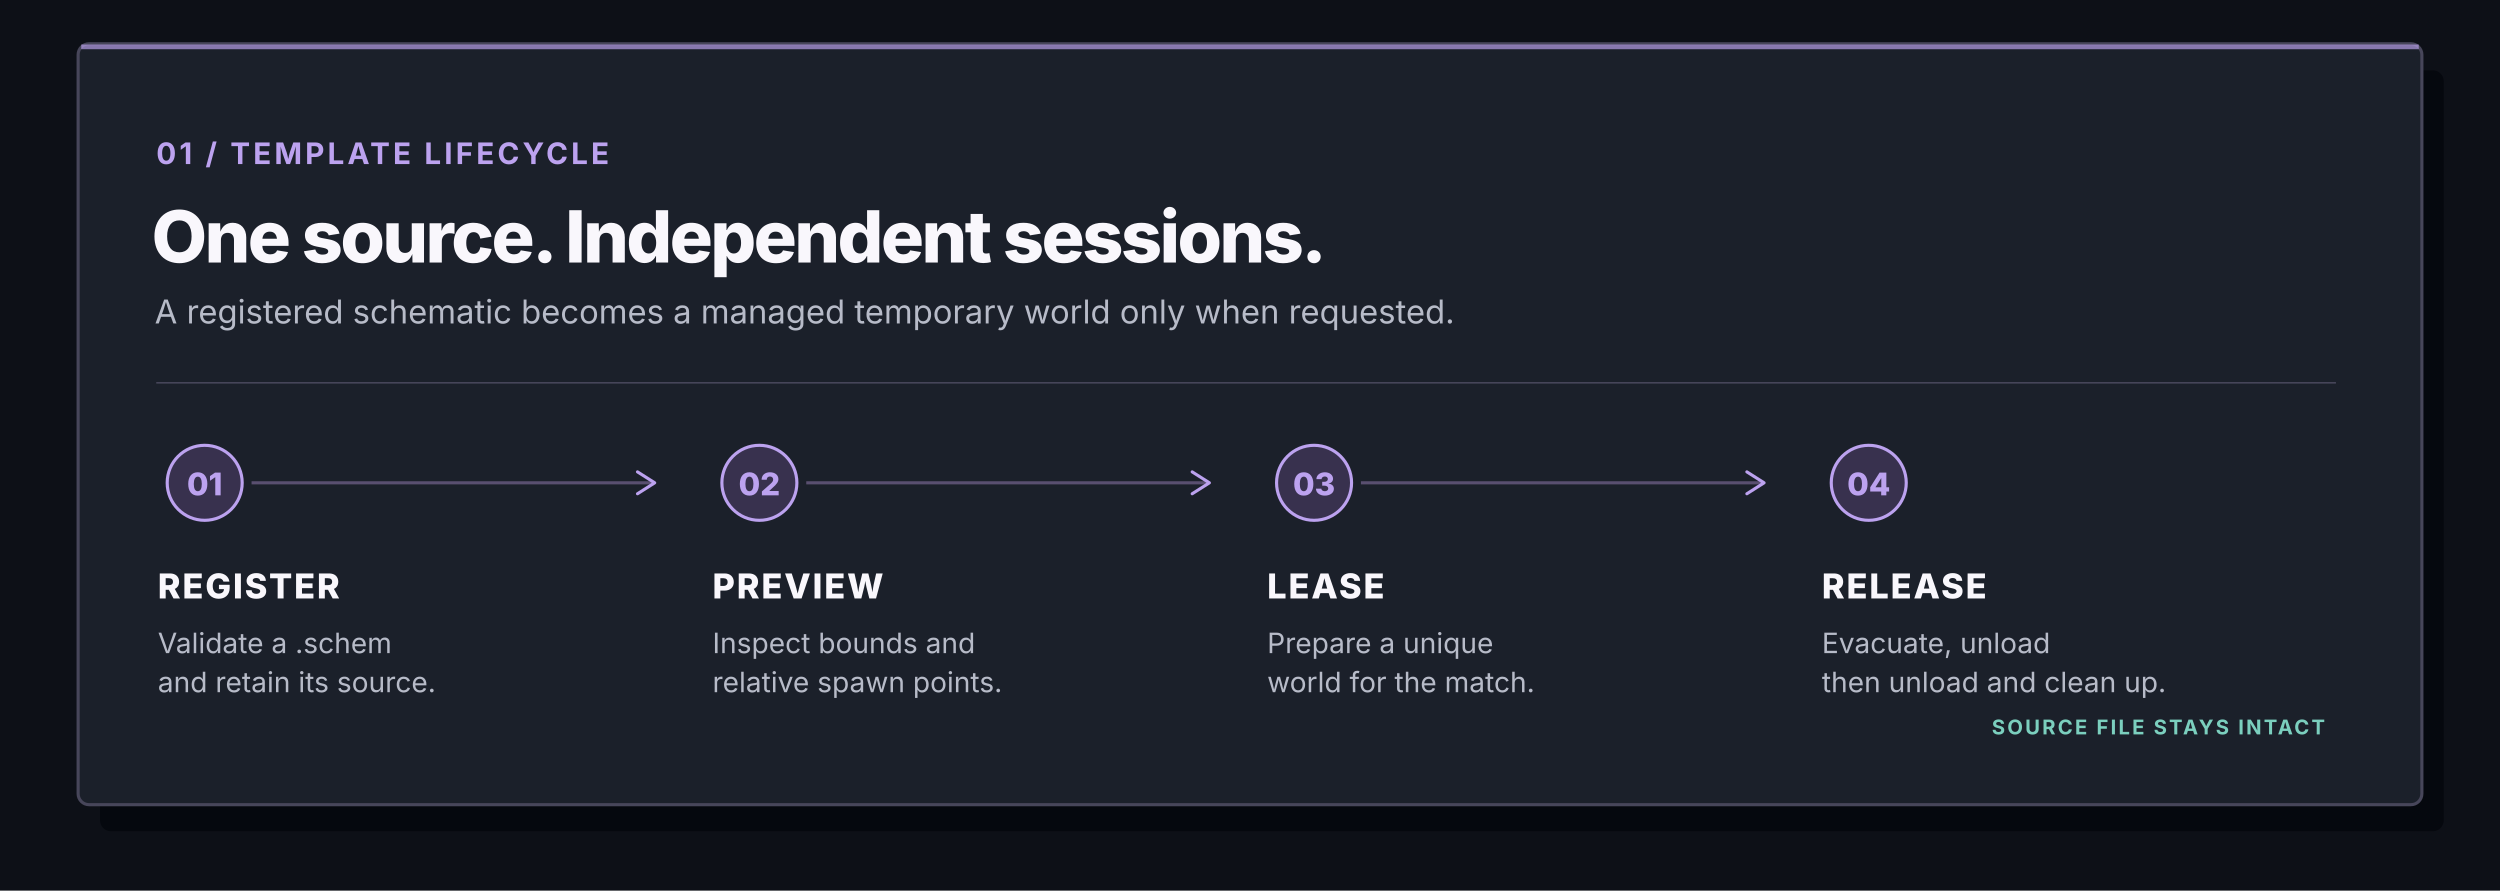
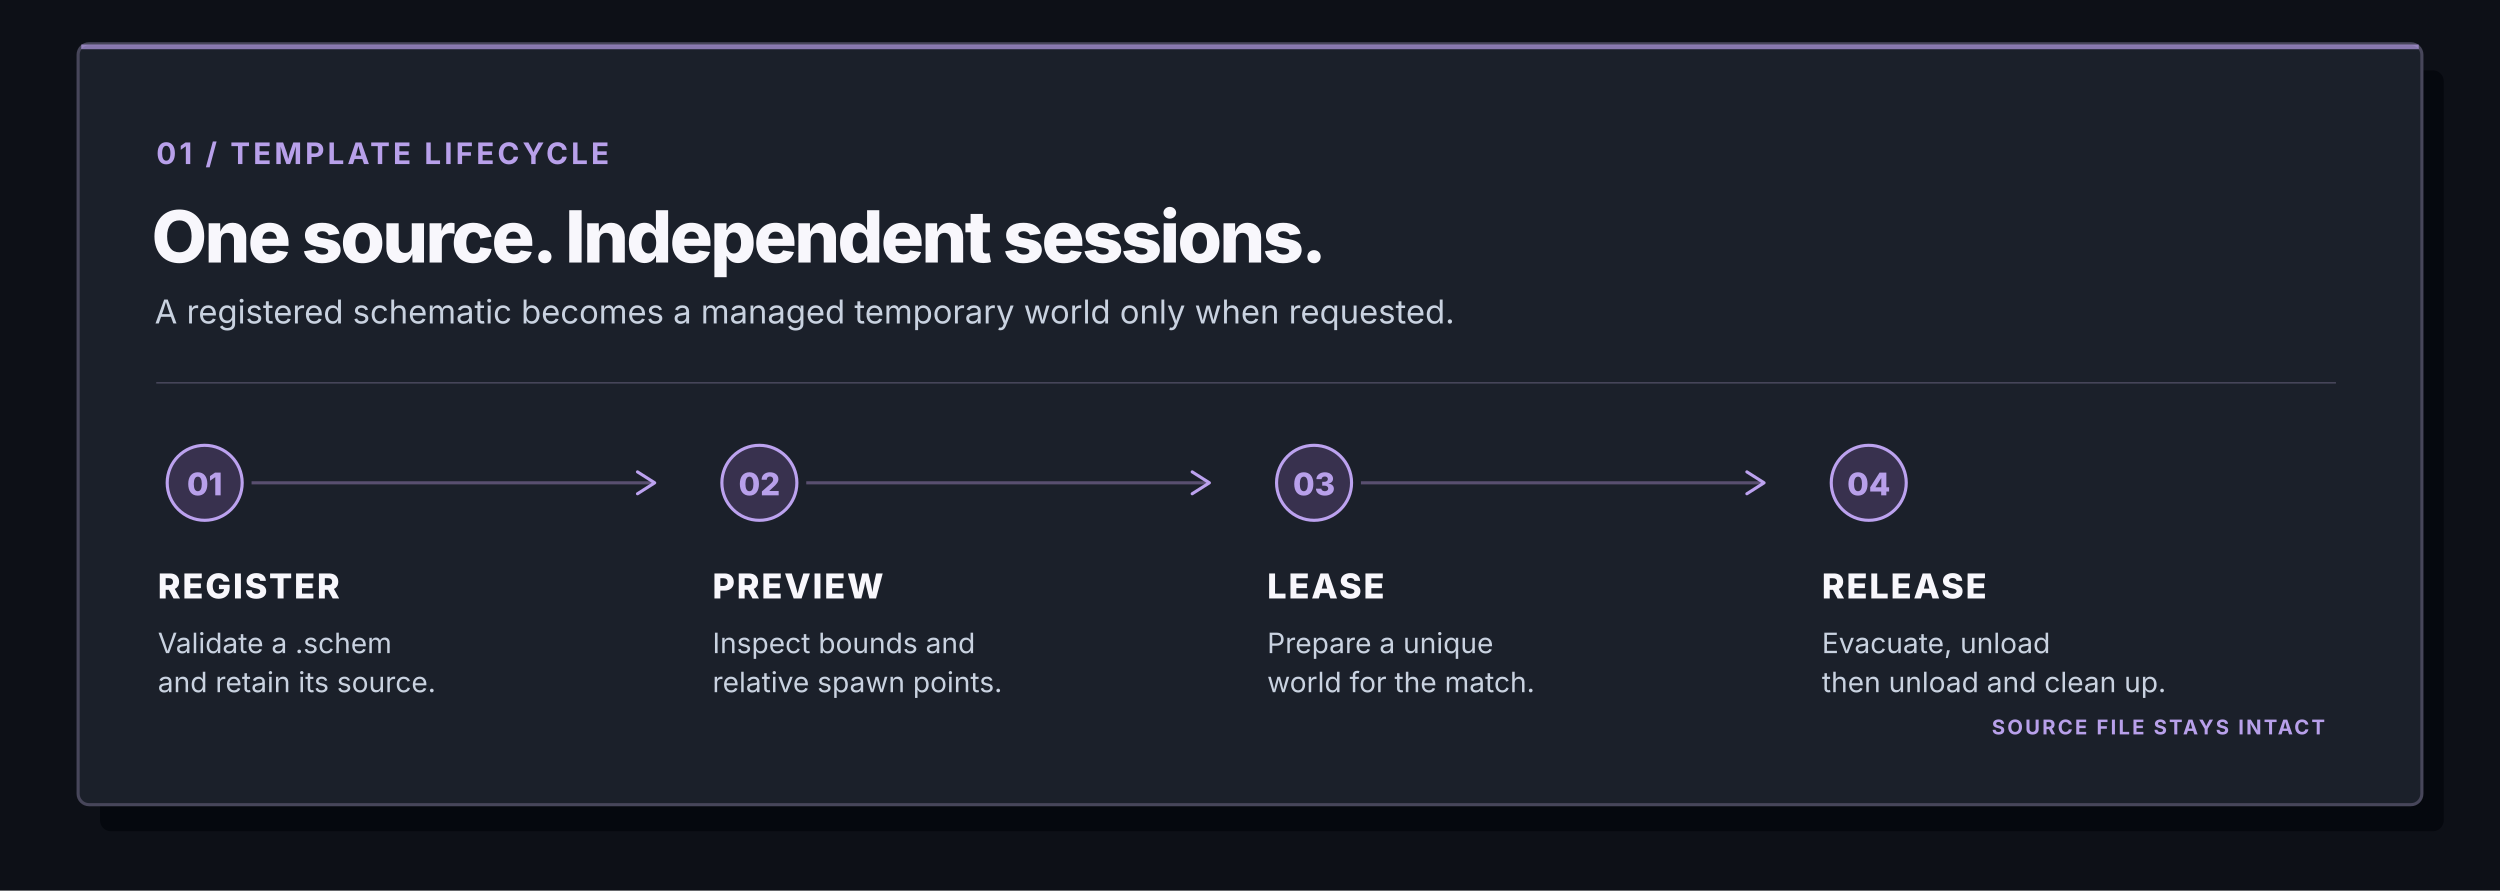
<svg xmlns="http://www.w3.org/2000/svg" width="1600" height="570" viewBox="0 0 1600 570" role="img" aria-labelledby="title desc">
  <rect x="0" y="0" width="1600" height="570" rx="0" fill="#0D1017" />
  <rect x="64" y="45" width="1500" height="487" rx="7" fill="#02040A" opacity=".7" />
  <rect x="50" y="28" width="1500" height="487" rx="7" fill="#1B202A" stroke="#47465A" stroke-width="2" />
  <line x1="52" y1="30" x2="1548" y2="30" stroke="#BCA2EF" stroke-width="3" opacity=".67" />
-   <text x="100" y="105" font-family="Inter, Arial, Helvetica, sans-serif" font-size="19" font-weight="750" fill="#BCA2EF" letter-spacing="2">01  /  TEMPLATE LIFECYCLE</text>
-   <text x="97" y="168" font-family="Inter, Arial, Helvetica, sans-serif" font-size="46" font-weight="760" fill="#F9F7FC" letter-spacing="-1.6">One source. Independent sessions.</text>
-   <text x="99" y="207" font-family="Inter, Arial, Helvetica, sans-serif" font-size="21" font-weight="440" fill="#B7BBC8">A registered schematic becomes a managed temporary world only when requested.</text>
+   <text x="100" y="105" font-family="Inter, Arial, Helvetica, sans-serif" font-size="19" font-weight="750" fill="#B8A0EA" letter-spacing="2">01  /  TEMPLATE LIFECYCLE</text>
+   <text x="97" y="168" font-family="Inter, Arial, Helvetica, sans-serif" font-size="46" font-weight="760" fill="#F8F7FC" letter-spacing="-1.6">One source. Independent sessions.</text>
+   <text x="99" y="207" font-family="Inter, Arial, Helvetica, sans-serif" font-size="21" font-weight="440" fill="#C9D2E0">A registered schematic becomes a managed temporary world only when requested.</text>
  <line x1="100" y1="245" x2="1495" y2="245" stroke="#47465A" stroke-width="1" />
  <circle cx="131" cy="309" r="24" fill="#38314E" stroke="#BCA2EF" stroke-width="2" />
-   <text x="131" y="317" font-family="Inter, Arial, Helvetica, sans-serif" font-size="20" font-weight="760" fill="#BCA2EF" text-anchor="middle">01</text>
+   <text x="131" y="317" font-family="Inter, Arial, Helvetica, sans-serif" font-size="20" font-weight="760" fill="#B8A0EA" text-anchor="middle">01</text>
  <line x1="161" y1="309" x2="419" y2="309" stroke="#594F70" stroke-width="2" />
  <path d="M408 302 L419 309 L408 316" fill="none" stroke="#BCA2EF" stroke-width="2" stroke-linejoin="round" stroke-linecap="round" />
-   <text x="101" y="383" font-family="Inter, Arial, Helvetica, sans-serif" font-size="22" font-weight="760" fill="#F9F7FC" letter-spacing="1.2">REGISTER</text>
-   <text x="101" y="418" font-family="Inter, Arial, Helvetica, sans-serif" font-size="18" font-weight="440" fill="#B7BBC8">Validate a .schem</text>
-   <text x="101" y="443" font-family="Inter, Arial, Helvetica, sans-serif" font-size="18" font-weight="440" fill="#B7BBC8">and retain its source.</text>
+   <text x="101" y="383" font-family="Inter, Arial, Helvetica, sans-serif" font-size="22" font-weight="760" fill="#F8F7FC" letter-spacing="1.2">REGISTER</text>
+   <text x="101" y="418" font-family="Inter, Arial, Helvetica, sans-serif" font-size="18" font-weight="440" fill="#C9D2E0">Validate a .schem</text>
+   <text x="101" y="443" font-family="Inter, Arial, Helvetica, sans-serif" font-size="18" font-weight="440" fill="#C9D2E0">and retain its source.</text>
  <circle cx="486" cy="309" r="24" fill="#38314E" stroke="#BCA2EF" stroke-width="2" />
-   <text x="486" y="317" font-family="Inter, Arial, Helvetica, sans-serif" font-size="20" font-weight="760" fill="#BCA2EF" text-anchor="middle">02</text>
+   <text x="486" y="317" font-family="Inter, Arial, Helvetica, sans-serif" font-size="20" font-weight="760" fill="#B8A0EA" text-anchor="middle">02</text>
  <line x1="516" y1="309" x2="774" y2="309" stroke="#594F70" stroke-width="2" />
  <path d="M763 302 L774 309 L763 316" fill="none" stroke="#BCA2EF" stroke-width="2" stroke-linejoin="round" stroke-linecap="round" />
-   <text x="456" y="383" font-family="Inter, Arial, Helvetica, sans-serif" font-size="22" font-weight="760" fill="#F9F7FC" letter-spacing="1.2">PREVIEW</text>
-   <text x="456" y="418" font-family="Inter, Arial, Helvetica, sans-serif" font-size="18" font-weight="440" fill="#B7BBC8">Inspect bounds and</text>
-   <text x="456" y="443" font-family="Inter, Arial, Helvetica, sans-serif" font-size="18" font-weight="440" fill="#B7BBC8">relative spawn points.</text>
+   <text x="456" y="383" font-family="Inter, Arial, Helvetica, sans-serif" font-size="22" font-weight="760" fill="#F8F7FC" letter-spacing="1.2">PREVIEW</text>
+   <text x="456" y="418" font-family="Inter, Arial, Helvetica, sans-serif" font-size="18" font-weight="440" fill="#C9D2E0">Inspect bounds and</text>
+   <text x="456" y="443" font-family="Inter, Arial, Helvetica, sans-serif" font-size="18" font-weight="440" fill="#C9D2E0">relative spawn points.</text>
  <circle cx="841" cy="309" r="24" fill="#38314E" stroke="#BCA2EF" stroke-width="2" />
-   <text x="841" y="317" font-family="Inter, Arial, Helvetica, sans-serif" font-size="20" font-weight="760" fill="#BCA2EF" text-anchor="middle">03</text>
+   <text x="841" y="317" font-family="Inter, Arial, Helvetica, sans-serif" font-size="20" font-weight="760" fill="#B8A0EA" text-anchor="middle">03</text>
  <line x1="871" y1="309" x2="1129" y2="309" stroke="#594F70" stroke-width="2" />
  <path d="M1118 302 L1129 309 L1118 316" fill="none" stroke="#BCA2EF" stroke-width="2" stroke-linejoin="round" stroke-linecap="round" />
-   <text x="811" y="383" font-family="Inter, Arial, Helvetica, sans-serif" font-size="22" font-weight="760" fill="#F9F7FC" letter-spacing="1.2">LEASE</text>
-   <text x="811" y="418" font-family="Inter, Arial, Helvetica, sans-serif" font-size="18" font-weight="440" fill="#B7BBC8">Prepare a unique</text>
-   <text x="811" y="443" font-family="Inter, Arial, Helvetica, sans-serif" font-size="18" font-weight="440" fill="#B7BBC8">world for the match.</text>
+   <text x="811" y="383" font-family="Inter, Arial, Helvetica, sans-serif" font-size="22" font-weight="760" fill="#F8F7FC" letter-spacing="1.2">LEASE</text>
+   <text x="811" y="418" font-family="Inter, Arial, Helvetica, sans-serif" font-size="18" font-weight="440" fill="#C9D2E0">Prepare a unique</text>
+   <text x="811" y="443" font-family="Inter, Arial, Helvetica, sans-serif" font-size="18" font-weight="440" fill="#C9D2E0">world for the match.</text>
  <circle cx="1196" cy="309" r="24" fill="#38314E" stroke="#BCA2EF" stroke-width="2" />
-   <text x="1196" y="317" font-family="Inter, Arial, Helvetica, sans-serif" font-size="20" font-weight="760" fill="#BCA2EF" text-anchor="middle">04</text>
-   <text x="1166" y="383" font-family="Inter, Arial, Helvetica, sans-serif" font-size="22" font-weight="760" fill="#F9F7FC" letter-spacing="1.2">RELEASE</text>
-   <text x="1166" y="418" font-family="Inter, Arial, Helvetica, sans-serif" font-size="18" font-weight="440" fill="#B7BBC8">Evacuate, unload</text>
-   <text x="1166" y="443" font-family="Inter, Arial, Helvetica, sans-serif" font-size="18" font-weight="440" fill="#B7BBC8">then unload and clean up.</text>
-   <text x="1488" y="470" font-family="Inter, Arial, Helvetica, sans-serif" font-size="13" font-weight="650" fill="#7BCFBE" letter-spacing="1.4" text-anchor="end">SOURCE FILE STAYS INTACT</text>
+   <text x="1196" y="317" font-family="Inter, Arial, Helvetica, sans-serif" font-size="20" font-weight="760" fill="#B8A0EA" text-anchor="middle">04</text>
+   <text x="1166" y="383" font-family="Inter, Arial, Helvetica, sans-serif" font-size="22" font-weight="760" fill="#F8F7FC" letter-spacing="1.2">RELEASE</text>
+   <text x="1166" y="418" font-family="Inter, Arial, Helvetica, sans-serif" font-size="18" font-weight="440" fill="#C9D2E0">Evacuate, unload</text>
+   <text x="1166" y="443" font-family="Inter, Arial, Helvetica, sans-serif" font-size="18" font-weight="440" fill="#C9D2E0">then unload and clean up.</text>
+   <text x="1488" y="470" font-family="Inter, Arial, Helvetica, sans-serif" font-size="13" font-weight="650" fill="#B8A0EA" letter-spacing="1.4" text-anchor="end">SOURCE FILE STAYS INTACT</text>
</svg>
